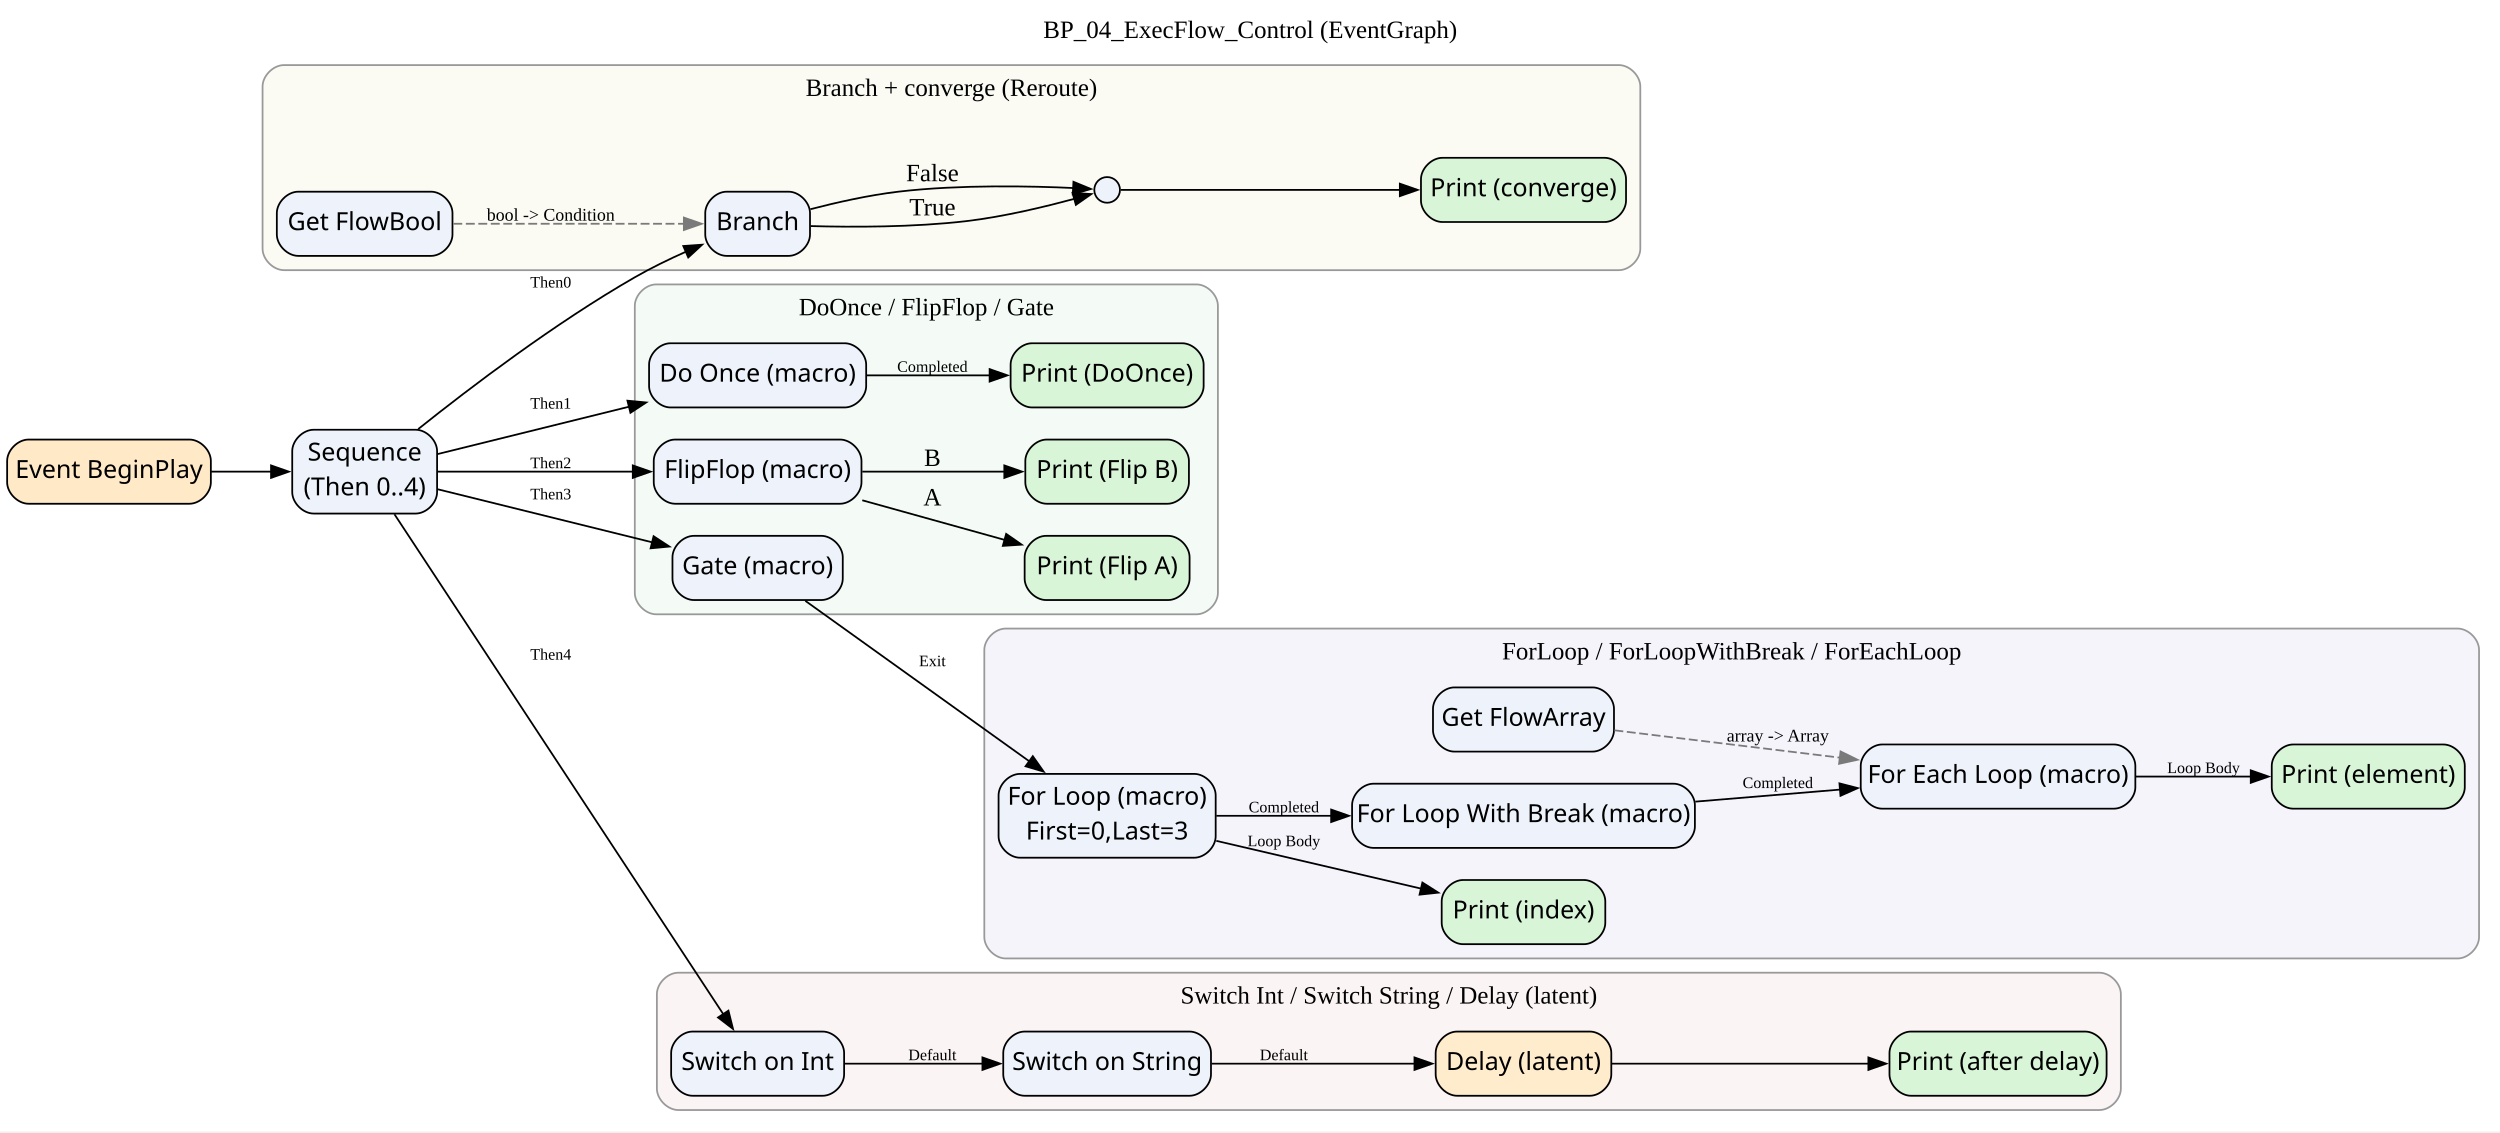
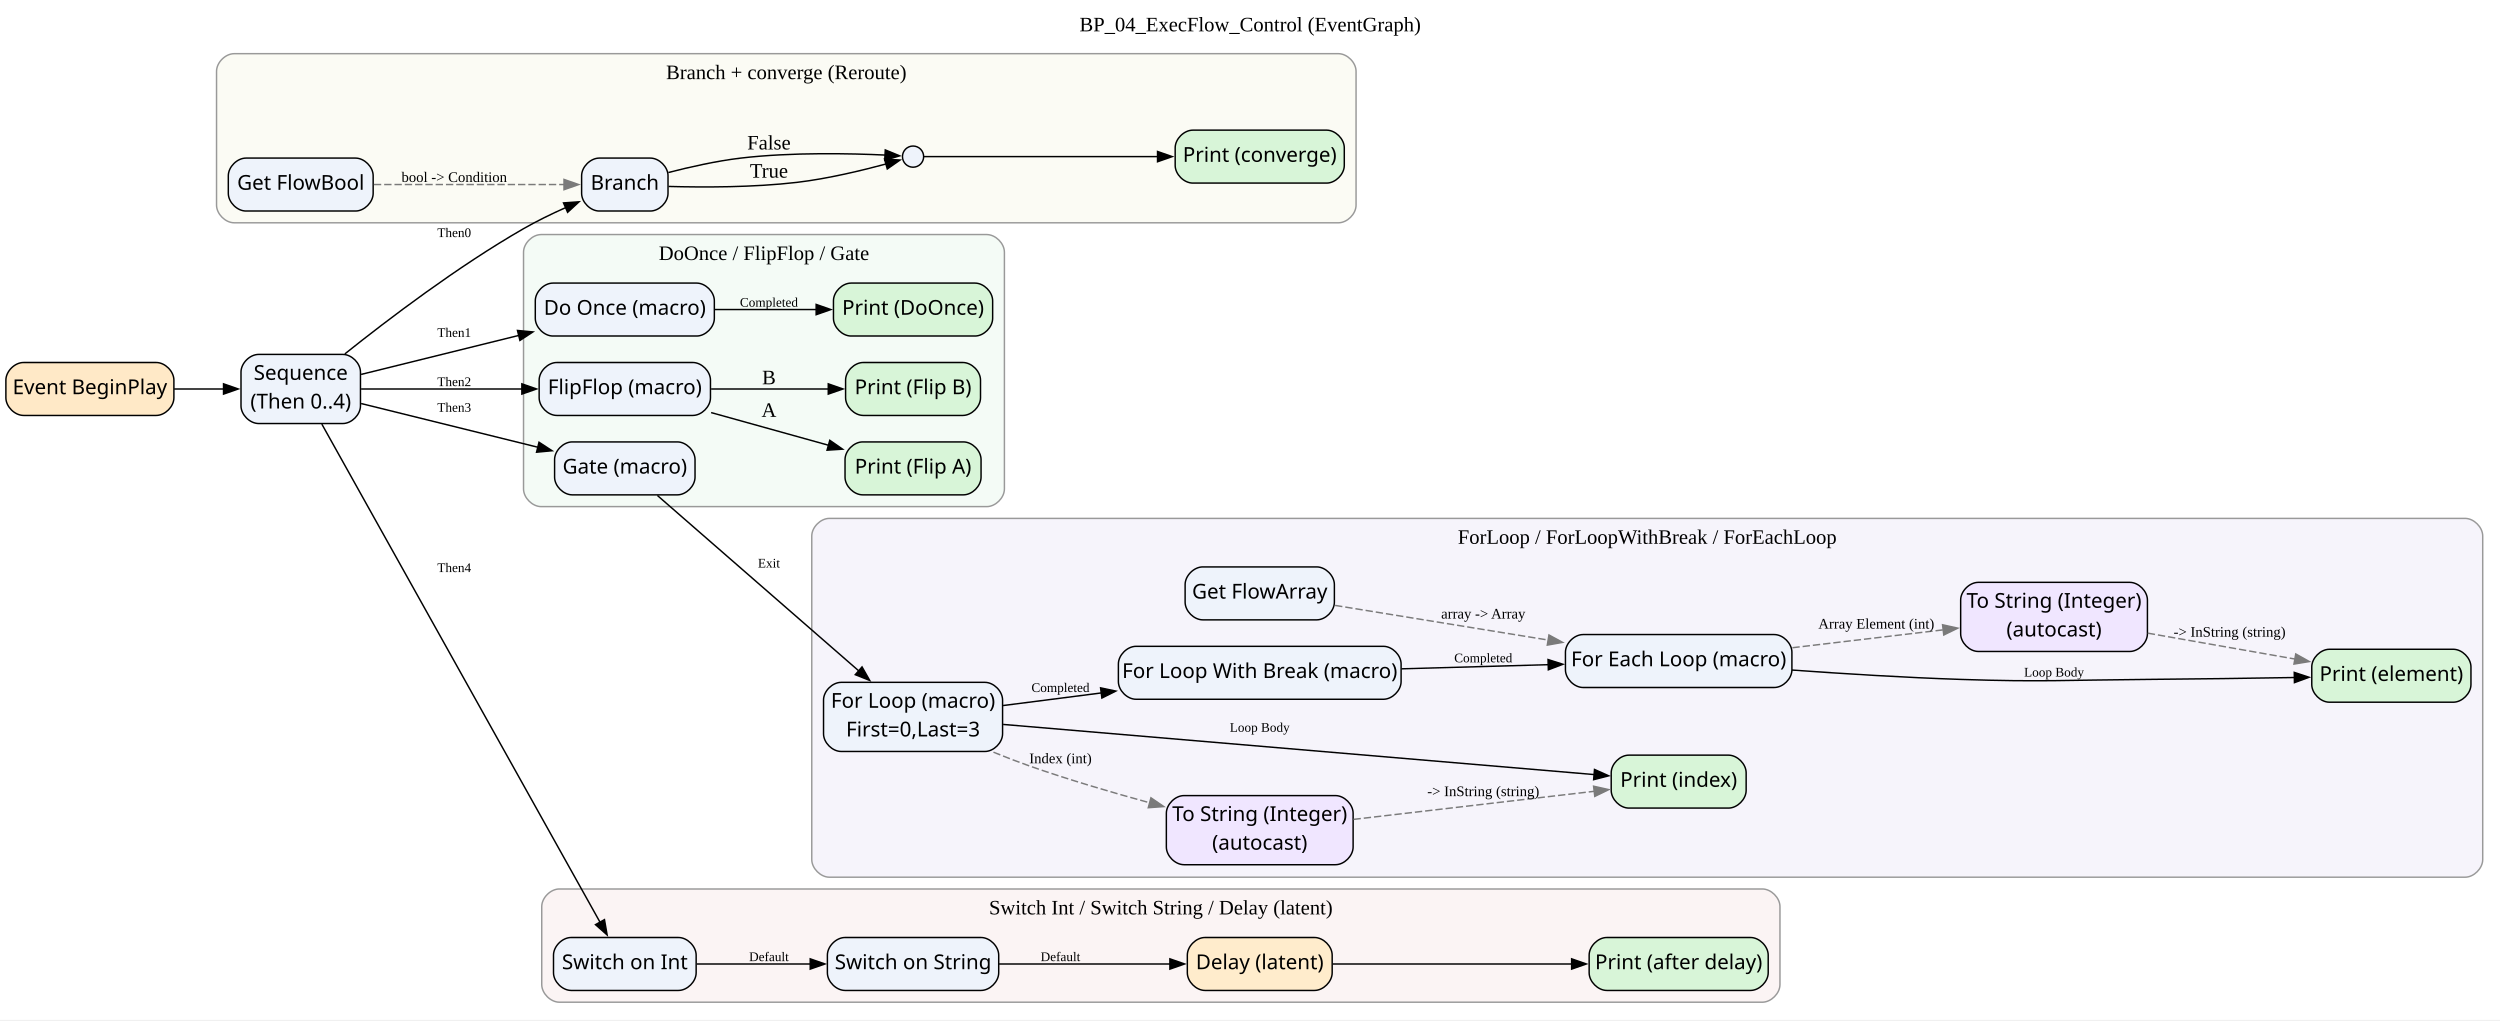
- <svg xmlns="http://www.w3.org/2000/svg" width="1402pt" height="635pt" viewBox="0.00 0.00 1402.00 635.00">
-   <g id="graph0" class="graph" transform="scale(1 1) rotate(0) translate(4 630.5)">
-     <polygon fill="white" stroke="none" points="-4,4 -4,-630.5 1398.25,-630.5 1398.25,4 -4,4" />
-     <text xml:space="preserve" text-anchor="middle" x="697.12" y="-609.2" font-family="Times New Roman,serif" font-size="14.00">BP_04_ExecFlow_Control (EventGraph)</text>
+ <svg xmlns="http://www.w3.org/2000/svg" width="1700pt" height="694pt" viewBox="0.00 0.00 1700.00 694.00">
+   <g id="graph0" class="graph" transform="scale(1 1) rotate(0) translate(4 689.5)">
+     <polygon fill="white" stroke="none" points="-4,4 -4,-689.5 1696.25,-689.5 1696.25,4 -4,4" />
+     <text xml:space="preserve" text-anchor="middle" x="846.12" y="-668.2" font-family="Times New Roman,serif" font-size="14.00">BP_04_ExecFlow_Control (EventGraph)</text>
    <g id="clust1" class="cluster">
-       <path fill="#fbfbf4" stroke="#999999" d="M155.25,-479C155.25,-479 903.88,-479 903.88,-479 909.88,-479 915.88,-485 915.88,-491 915.88,-491 915.88,-582 915.88,-582 915.88,-588 909.88,-594 903.88,-594 903.88,-594 155.25,-594 155.25,-594 149.25,-594 143.25,-588 143.25,-582 143.25,-582 143.25,-491 143.25,-491 143.25,-485 149.25,-479 155.25,-479" />
-       <text xml:space="preserve" text-anchor="middle" x="529.56" y="-576.7" font-family="Times New Roman,serif" font-size="14.00">Branch + converge (Reroute)</text>
+       <path fill="#fbfbf4" stroke="#999999" d="M155.25,-538C155.25,-538 906.12,-538 906.12,-538 912.12,-538 918.12,-544 918.12,-550 918.12,-550 918.12,-641 918.12,-641 918.12,-647 912.12,-653 906.12,-653 906.12,-653 155.25,-653 155.25,-653 149.25,-653 143.25,-647 143.25,-641 143.25,-641 143.25,-550 143.25,-550 143.25,-544 149.25,-538 155.25,-538" />
+       <text xml:space="preserve" text-anchor="middle" x="530.69" y="-635.7" font-family="Times New Roman,serif" font-size="14.00">Branch + converge (Reroute)</text>
    </g>
    <g id="clust2" class="cluster">
-       <path fill="#f4fbf6" stroke="#999999" d="M364,-286C364,-286 667,-286 667,-286 673,-286 679,-292 679,-298 679,-298 679,-459 679,-459 679,-465 673,-471 667,-471 667,-471 364,-471 364,-471 358,-471 352,-465 352,-459 352,-459 352,-298 352,-298 352,-292 358,-286 364,-286" />
-       <text xml:space="preserve" text-anchor="middle" x="515.5" y="-453.7" font-family="Times New Roman,serif" font-size="14.00">DoOnce / FlipFlop / Gate</text>
+       <path fill="#f4fbf6" stroke="#999999" d="M364,-345C364,-345 667,-345 667,-345 673,-345 679,-351 679,-357 679,-357 679,-518 679,-518 679,-524 673,-530 667,-530 667,-530 364,-530 364,-530 358,-530 352,-524 352,-518 352,-518 352,-357 352,-357 352,-351 358,-345 364,-345" />
+       <text xml:space="preserve" text-anchor="middle" x="515.5" y="-512.7" font-family="Times New Roman,serif" font-size="14.00">DoOnce / FlipFlop / Gate</text>
    </g>
    <g id="clust3" class="cluster">
-       <path fill="#f6f4fb" stroke="#999999" d="M560,-93C560,-93 1374.25,-93 1374.25,-93 1380.25,-93 1386.25,-99 1386.25,-105 1386.25,-105 1386.25,-266 1386.25,-266 1386.25,-272 1380.25,-278 1374.25,-278 1374.25,-278 560,-278 560,-278 554,-278 548,-272 548,-266 548,-266 548,-105 548,-105 548,-99 554,-93 560,-93" />
-       <text xml:space="preserve" text-anchor="middle" x="967.12" y="-260.7" font-family="Times New Roman,serif" font-size="14.00">ForLoop / ForLoopWithBreak / ForEachLoop</text>
+       <path fill="#f6f4fb" stroke="#999999" d="M560,-93C560,-93 1672.25,-93 1672.25,-93 1678.25,-93 1684.25,-99 1684.25,-105 1684.25,-105 1684.25,-325 1684.25,-325 1684.25,-331 1678.25,-337 1672.25,-337 1672.25,-337 560,-337 560,-337 554,-337 548,-331 548,-325 548,-325 548,-105 548,-105 548,-99 554,-93 560,-93" />
+       <text xml:space="preserve" text-anchor="middle" x="1116.12" y="-319.7" font-family="Times New Roman,serif" font-size="14.00">ForLoop / ForLoopWithBreak / ForEachLoop</text>
    </g>
    <g id="clust4" class="cluster">
-       <path fill="#fbf4f4" stroke="#999999" d="M376.38,-8C376.38,-8 1173.38,-8 1173.38,-8 1179.38,-8 1185.38,-14 1185.38,-20 1185.38,-20 1185.38,-73 1185.38,-73 1185.38,-79 1179.38,-85 1173.38,-85 1173.38,-85 376.38,-85 376.38,-85 370.38,-85 364.38,-79 364.38,-73 364.38,-73 364.38,-20 364.38,-20 364.38,-14 370.38,-8 376.38,-8" />
-       <text xml:space="preserve" text-anchor="middle" x="774.88" y="-67.7" font-family="Times New Roman,serif" font-size="14.00">Switch Int / Switch String / Delay (latent)</text>
+       <path fill="#fbf4f4" stroke="#999999" d="M376.38,-8C376.38,-8 1194.38,-8 1194.38,-8 1200.38,-8 1206.38,-14 1206.38,-20 1206.38,-20 1206.38,-73 1206.38,-73 1206.38,-79 1200.38,-85 1194.38,-85 1194.38,-85 376.38,-85 376.38,-85 370.38,-85 364.38,-79 364.38,-73 364.38,-73 364.38,-20 364.38,-20 364.38,-14 370.38,-8 376.38,-8" />
+       <text xml:space="preserve" text-anchor="middle" x="785.38" y="-67.7" font-family="Times New Roman,serif" font-size="14.00">Switch Int / Switch String / Delay (latent)</text>
    </g>
    <g id="node1" class="node">
-       <path fill="#ffe9c7" stroke="black" d="M102.25,-384C102.25,-384 12,-384 12,-384 6,-384 0,-378 0,-372 0,-372 0,-360 0,-360 0,-354 6,-348 12,-348 12,-348 102.25,-348 102.25,-348 108.25,-348 114.25,-354 114.25,-360 114.25,-360 114.25,-372 114.25,-372 114.25,-378 108.25,-384 102.25,-384" />
-       <text xml:space="preserve" text-anchor="middle" x="57.12" y="-362.45" font-family="Segoe UI" font-size="14.00">Event BeginPlay</text>
+       <path fill="#ffe9c7" stroke="black" d="M102.25,-443C102.25,-443 12,-443 12,-443 6,-443 0,-437 0,-431 0,-431 0,-419 0,-419 0,-413 6,-407 12,-407 12,-407 102.25,-407 102.25,-407 108.25,-407 114.25,-413 114.25,-419 114.25,-419 114.25,-431 114.25,-431 114.25,-437 108.25,-443 102.25,-443" />
+       <text xml:space="preserve" text-anchor="middle" x="57.12" y="-421.45" font-family="Segoe UI" font-size="14.00">Event BeginPlay</text>
    </g>
    <g id="node2" class="node">
-       <path fill="#eef3fb" stroke="black" d="M229.12,-389.5C229.12,-389.5 171.88,-389.5 171.88,-389.5 165.88,-389.5 159.88,-383.5 159.88,-377.5 159.88,-377.5 159.88,-354.5 159.88,-354.5 159.88,-348.5 165.88,-342.5 171.88,-342.5 171.88,-342.5 229.12,-342.5 229.12,-342.5 235.12,-342.5 241.12,-348.5 241.12,-354.5 241.12,-354.5 241.12,-377.5 241.12,-377.5 241.12,-383.5 235.12,-389.5 229.12,-389.5" />
-       <text xml:space="preserve" text-anchor="middle" x="200.5" y="-372.2" font-family="Segoe UI" font-size="14.00">Sequence</text>
-       <text xml:space="preserve" text-anchor="middle" x="200.5" y="-352.7" font-family="Segoe UI" font-size="14.00">(Then 0..4)</text>
+       <path fill="#eef3fb" stroke="black" d="M229.12,-448.5C229.12,-448.5 171.88,-448.5 171.88,-448.5 165.88,-448.5 159.88,-442.5 159.88,-436.5 159.88,-436.5 159.88,-413.5 159.88,-413.5 159.88,-407.5 165.88,-401.5 171.88,-401.5 171.88,-401.5 229.12,-401.5 229.12,-401.5 235.12,-401.5 241.12,-407.5 241.12,-413.5 241.12,-413.5 241.12,-436.5 241.12,-436.5 241.12,-442.5 235.12,-448.5 229.12,-448.5" />
+       <text xml:space="preserve" text-anchor="middle" x="200.5" y="-431.2" font-family="Segoe UI" font-size="14.00">Sequence</text>
+       <text xml:space="preserve" text-anchor="middle" x="200.5" y="-411.7" font-family="Segoe UI" font-size="14.00">(Then 0..4)</text>
    </g>
    <g id="edge1" class="edge">
-       <path fill="none" stroke="black" d="M114.41,-366C125.61,-366 137.31,-366 148.33,-366" />
-       <polygon fill="black" stroke="black" points="148,-369.5 158,-366 148,-362.5 148,-369.5" />
+       <path fill="none" stroke="black" d="M114.41,-425C125.61,-425 137.31,-425 148.33,-425" />
+       <polygon fill="black" stroke="black" points="148,-428.5 158,-425 148,-421.5 148,-428.5" />
    </g>
    <g id="node3" class="node">
-       <path fill="#eef3fb" stroke="black" d="M438.25,-523C438.25,-523 403.5,-523 403.5,-523 397.5,-523 391.5,-517 391.5,-511 391.5,-511 391.5,-499 391.5,-499 391.5,-493 397.5,-487 403.5,-487 403.5,-487 438.25,-487 438.25,-487 444.25,-487 450.25,-493 450.25,-499 450.25,-499 450.25,-511 450.25,-511 450.25,-517 444.25,-523 438.25,-523" />
-       <text xml:space="preserve" text-anchor="middle" x="420.88" y="-501.45" font-family="Segoe UI" font-size="14.00">Branch</text>
+       <path fill="#eef3fb" stroke="black" d="M438.25,-582C438.25,-582 403.5,-582 403.5,-582 397.5,-582 391.5,-576 391.5,-570 391.5,-570 391.5,-558 391.5,-558 391.5,-552 397.5,-546 403.5,-546 403.5,-546 438.25,-546 438.25,-546 444.25,-546 450.25,-552 450.25,-558 450.25,-558 450.25,-570 450.25,-570 450.25,-576 444.25,-582 438.25,-582" />
+       <text xml:space="preserve" text-anchor="middle" x="420.88" y="-560.45" font-family="Segoe UI" font-size="14.00">Branch</text>
    </g>
    <g id="edge2" class="edge">
-       <path fill="none" stroke="black" d="M230.51,-389.86C259.94,-413.36 307.38,-449.37 352,-475 361.01,-480.18 371.08,-485.07 380.65,-489.34" />
-       <polygon fill="black" stroke="black" points="379.19,-492.53 389.76,-493.28 381.97,-486.1 379.19,-492.53" />
-       <text xml:space="preserve" text-anchor="middle" x="304.88" y="-469.28" font-family="Times New Roman,serif" font-size="9.00">Then0</text>
+       <path fill="none" stroke="black" d="M230.51,-448.86C259.94,-472.36 307.38,-508.37 352,-534 361.01,-539.18 371.08,-544.07 380.65,-548.34" />
+       <polygon fill="black" stroke="black" points="379.19,-551.53 389.76,-552.28 381.97,-545.1 379.19,-551.53" />
+       <text xml:space="preserve" text-anchor="middle" x="304.88" y="-528.28" font-family="Times New Roman,serif" font-size="9.00">Then0</text>
    </g>
    <g id="node7" class="node">
-       <path fill="#eef3fb" stroke="black" d="M469.75,-438C469.75,-438 372,-438 372,-438 366,-438 360,-432 360,-426 360,-426 360,-414 360,-414 360,-408 366,-402 372,-402 372,-402 469.75,-402 469.75,-402 475.75,-402 481.75,-408 481.75,-414 481.75,-414 481.75,-426 481.75,-426 481.75,-432 475.75,-438 469.75,-438" />
-       <text xml:space="preserve" text-anchor="middle" x="420.88" y="-416.45" font-family="Segoe UI" font-size="14.00">Do Once (macro)</text>
+       <path fill="#eef3fb" stroke="black" d="M469.75,-497C469.75,-497 372,-497 372,-497 366,-497 360,-491 360,-485 360,-485 360,-473 360,-473 360,-467 366,-461 372,-461 372,-461 469.75,-461 469.75,-461 475.75,-461 481.75,-467 481.75,-473 481.75,-473 481.75,-485 481.75,-485 481.75,-491 475.75,-497 469.75,-497" />
+       <text xml:space="preserve" text-anchor="middle" x="420.88" y="-475.45" font-family="Segoe UI" font-size="14.00">Do Once (macro)</text>
    </g>
    <g id="edge6" class="edge">
-       <path fill="none" stroke="black" d="M241.55,-375.9C271.57,-383.33 313.43,-393.68 349.05,-402.49" />
-       <polygon fill="black" stroke="black" points="347.87,-405.8 358.41,-404.8 349.55,-399 347.87,-405.8" />
-       <text xml:space="preserve" text-anchor="middle" x="304.88" y="-401.37" font-family="Times New Roman,serif" font-size="9.00">Then1</text>
+       <path fill="none" stroke="black" d="M241.55,-434.9C271.57,-442.33 313.43,-452.68 349.05,-461.49" />
+       <polygon fill="black" stroke="black" points="347.87,-464.8 358.41,-463.8 349.55,-458 347.87,-464.8" />
+       <text xml:space="preserve" text-anchor="middle" x="304.88" y="-460.37" font-family="Times New Roman,serif" font-size="9.00">Then1</text>
    </g>
    <g id="node9" class="node">
-       <path fill="#eef3fb" stroke="black" d="M467.12,-384C467.12,-384 374.62,-384 374.62,-384 368.62,-384 362.62,-378 362.62,-372 362.62,-372 362.62,-360 362.62,-360 362.62,-354 368.62,-348 374.62,-348 374.62,-348 467.12,-348 467.12,-348 473.12,-348 479.12,-354 479.12,-360 479.12,-360 479.12,-372 479.12,-372 479.12,-378 473.12,-384 467.12,-384" />
-       <text xml:space="preserve" text-anchor="middle" x="420.88" y="-362.45" font-family="Segoe UI" font-size="14.00">FlipFlop (macro)</text>
+       <path fill="#eef3fb" stroke="black" d="M467.12,-443C467.12,-443 374.62,-443 374.62,-443 368.62,-443 362.62,-437 362.62,-431 362.62,-431 362.62,-419 362.62,-419 362.62,-413 368.62,-407 374.62,-407 374.62,-407 467.12,-407 467.12,-407 473.12,-407 479.12,-413 479.12,-419 479.12,-419 479.12,-431 479.12,-431 479.12,-437 473.12,-443 467.12,-443" />
+       <text xml:space="preserve" text-anchor="middle" x="420.88" y="-421.45" font-family="Segoe UI" font-size="14.00">FlipFlop (macro)</text>
    </g>
    <g id="edge8" class="edge">
-       <path fill="none" stroke="black" d="M241.55,-366C272.11,-366 314.93,-366 350.96,-366" />
-       <polygon fill="black" stroke="black" points="350.87,-369.5 360.87,-366 350.87,-362.5 350.87,-369.5" />
-       <text xml:space="preserve" text-anchor="middle" x="304.88" y="-367.95" font-family="Times New Roman,serif" font-size="9.00">Then2</text>
+       <path fill="none" stroke="black" d="M241.55,-425C272.11,-425 314.93,-425 350.96,-425" />
+       <polygon fill="black" stroke="black" points="350.87,-428.5 360.87,-425 350.87,-421.5 350.87,-428.5" />
+       <text xml:space="preserve" text-anchor="middle" x="304.88" y="-426.95" font-family="Times New Roman,serif" font-size="9.00">Then2</text>
    </g>
    <g id="node12" class="node">
-       <path fill="#eef3fb" stroke="black" d="M456.62,-330C456.62,-330 385.12,-330 385.12,-330 379.12,-330 373.12,-324 373.12,-318 373.12,-318 373.12,-306 373.12,-306 373.12,-300 379.12,-294 385.12,-294 385.12,-294 456.62,-294 456.62,-294 462.62,-294 468.62,-300 468.62,-306 468.62,-306 468.62,-318 468.62,-318 468.62,-324 462.62,-330 456.62,-330" />
-       <text xml:space="preserve" text-anchor="middle" x="420.88" y="-308.45" font-family="Segoe UI" font-size="14.00">Gate (macro)</text>
+       <path fill="#eef3fb" stroke="black" d="M456.62,-389C456.62,-389 385.12,-389 385.12,-389 379.12,-389 373.12,-383 373.12,-377 373.12,-377 373.12,-365 373.12,-365 373.12,-359 379.12,-353 385.12,-353 385.12,-353 456.62,-353 456.62,-353 462.62,-353 468.62,-359 468.62,-365 468.62,-365 468.62,-377 468.62,-377 468.62,-383 462.62,-389 456.62,-389" />
+       <text xml:space="preserve" text-anchor="middle" x="420.88" y="-367.45" font-family="Segoe UI" font-size="14.00">Gate (macro)</text>
    </g>
    <g id="edge11" class="edge">
-       <path fill="none" stroke="black" d="M241.55,-356.1C275.29,-347.75 323.97,-335.71 361.95,-326.32" />
-       <polygon fill="black" stroke="black" points="362.53,-329.79 371.4,-323.99 360.85,-322.99 362.53,-329.79" />
-       <text xml:space="preserve" text-anchor="middle" x="304.88" y="-350.48" font-family="Times New Roman,serif" font-size="9.00">Then3</text>
-     </g>
-     <g id="node19" class="node">
+       <path fill="none" stroke="black" d="M241.55,-415.1C275.29,-406.75 323.97,-394.71 361.95,-385.32" />
+       <polygon fill="black" stroke="black" points="362.53,-388.79 371.4,-382.99 360.85,-381.99 362.53,-388.79" />
+       <text xml:space="preserve" text-anchor="middle" x="304.88" y="-409.48" font-family="Times New Roman,serif" font-size="9.00">Then3</text>
+     </g>
+     <g id="node21" class="node">
      <path fill="#eef3fb" stroke="black" d="M457.38,-52C457.38,-52 384.38,-52 384.38,-52 378.38,-52 372.38,-46 372.38,-40 372.38,-40 372.38,-28 372.38,-28 372.38,-22 378.38,-16 384.38,-16 384.38,-16 457.38,-16 457.38,-16 463.38,-16 469.38,-22 469.38,-28 469.38,-28 469.38,-40 469.38,-40 469.38,-46 463.38,-52 457.38,-52" />
      <text xml:space="preserve" text-anchor="middle" x="420.88" y="-30.45" font-family="Segoe UI" font-size="14.00">Switch on Int</text>
    </g>
    <g id="edge17" class="edge">
-       <path fill="none" stroke="black" d="M217.2,-342.12C256.66,-282.14 359.76,-125.39 401.72,-61.6" />
-       <polygon fill="black" stroke="black" points="404.51,-63.74 407.08,-53.46 398.66,-59.89 404.51,-63.74" />
-       <text xml:space="preserve" text-anchor="middle" x="304.88" y="-260.56" font-family="Times New Roman,serif" font-size="9.00">Then4</text>
+       <path fill="none" stroke="black" d="M214.83,-401.13C253.05,-332.7 362.88,-136.05 404.04,-62.35" />
+       <polygon fill="black" stroke="black" points="407.04,-64.16 408.86,-53.72 400.93,-60.74 407.04,-64.16" />
+       <text xml:space="preserve" text-anchor="middle" x="304.88" y="-300.48" font-family="Times New Roman,serif" font-size="9.00">Then4</text>
    </g>
    <g id="node5" class="node">
-       <ellipse fill="#eef3fb" stroke="black" cx="616.88" cy="-524" rx="7.2" ry="7.2" />
+       <ellipse fill="#eef3fb" stroke="black" cx="616.88" cy="-583" rx="7.2" ry="7.2" />
    </g>
    <g id="edge3" class="edge">
-       <path fill="none" stroke="black" d="M450.62,-503.72C474.18,-503.06 508.36,-503.02 538,-506.5 559.07,-508.98 582.8,-514.75 598.46,-518.99" />
-       <polygon fill="black" stroke="black" points="597.46,-522.35 608.03,-521.68 599.35,-515.61 597.46,-522.35" />
-       <text xml:space="preserve" text-anchor="middle" x="518.88" y="-509.7" font-family="Times New Roman,serif" font-size="14.00">True</text>
+       <path fill="none" stroke="black" d="M450.62,-562.72C474.18,-562.06 508.36,-562.02 538,-565.5 559.07,-567.98 582.8,-573.75 598.46,-577.99" />
+       <polygon fill="black" stroke="black" points="597.46,-581.35 608.03,-580.68 599.35,-574.61 597.46,-581.35" />
+       <text xml:space="preserve" text-anchor="middle" x="518.88" y="-568.7" font-family="Times New Roman,serif" font-size="14.00">True</text>
    </g>
    <g id="edge4" class="edge">
-       <path fill="none" stroke="black" d="M450.46,-513.18C465.07,-516.96 483.21,-521.04 499.75,-523 534.39,-527.1 575.26,-526.12 598.11,-525.05" />
-       <polygon fill="black" stroke="black" points="597.99,-528.56 607.78,-524.52 597.61,-521.57 597.99,-528.56" />
-       <text xml:space="preserve" text-anchor="middle" x="518.88" y="-528.87" font-family="Times New Roman,serif" font-size="14.00">False</text>
+       <path fill="none" stroke="black" d="M450.46,-572.18C465.07,-575.96 483.21,-580.04 499.75,-582 534.39,-586.1 575.26,-585.12 598.11,-584.05" />
+       <polygon fill="black" stroke="black" points="597.99,-587.56 607.78,-583.52 597.61,-580.57 597.99,-587.56" />
+       <text xml:space="preserve" text-anchor="middle" x="518.88" y="-587.87" font-family="Times New Roman,serif" font-size="14.00">False</text>
    </g>
    <g id="node4" class="node">
-       <path fill="#eef3fb" stroke="black" d="M237.75,-523C237.75,-523 163.25,-523 163.25,-523 157.25,-523 151.25,-517 151.25,-511 151.25,-511 151.25,-499 151.25,-499 151.25,-493 157.25,-487 163.25,-487 163.25,-487 237.75,-487 237.75,-487 243.75,-487 249.75,-493 249.75,-499 249.75,-499 249.75,-511 249.75,-511 249.75,-517 243.75,-523 237.75,-523" />
-       <text xml:space="preserve" text-anchor="middle" x="200.5" y="-501.45" font-family="Segoe UI" font-size="14.00">Get FlowBool</text>
+       <path fill="#eef3fb" stroke="black" d="M237.75,-582C237.75,-582 163.25,-582 163.25,-582 157.25,-582 151.25,-576 151.25,-570 151.25,-570 151.25,-558 151.25,-558 151.25,-552 157.25,-546 163.25,-546 163.25,-546 237.75,-546 237.75,-546 243.75,-546 249.75,-552 249.75,-558 249.75,-558 249.75,-570 249.75,-570 249.75,-576 243.75,-582 237.75,-582" />
+       <text xml:space="preserve" text-anchor="middle" x="200.5" y="-560.45" font-family="Segoe UI" font-size="14.00">Get FlowBool</text>
    </g>
    <g id="edge21" class="edge">
-       <path fill="none" stroke="#7a7a7a" stroke-dasharray="5,2" d="M250.24,-505C289.25,-505 343.31,-505 379.83,-505" />
-       <polygon fill="#7a7a7a" stroke="#7a7a7a" points="379.52,-508.5 389.52,-505 379.52,-501.5 379.52,-508.5" />
-       <text xml:space="preserve" text-anchor="middle" x="304.88" y="-506.75" font-family="Times New Roman,serif" font-size="10.00">bool -&gt; Condition</text>
+       <path fill="none" stroke="#7a7a7a" stroke-dasharray="5,2" d="M250.24,-564C289.25,-564 343.31,-564 379.83,-564" />
+       <polygon fill="#7a7a7a" stroke="#7a7a7a" points="379.52,-567.5 389.52,-564 379.52,-560.5 379.52,-567.5" />
+       <text xml:space="preserve" text-anchor="middle" x="304.88" y="-565.75" font-family="Times New Roman,serif" font-size="10.00">bool -&gt; Condition</text>
    </g>
    <g id="node6" class="node">
-       <path fill="#d8f5d8" stroke="black" d="M895.88,-542C895.88,-542 804.88,-542 804.88,-542 798.88,-542 792.88,-536 792.88,-530 792.88,-530 792.88,-518 792.88,-518 792.88,-512 798.88,-506 804.88,-506 804.88,-506 895.88,-506 895.88,-506 901.88,-506 907.88,-512 907.88,-518 907.88,-518 907.88,-530 907.88,-530 907.88,-536 901.88,-542 895.88,-542" />
-       <text xml:space="preserve" text-anchor="middle" x="850.38" y="-520.45" font-family="Segoe UI" font-size="14.00">Print (converge)</text>
+       <path fill="#d8f5d8" stroke="black" d="M898.12,-601C898.12,-601 807.12,-601 807.12,-601 801.12,-601 795.12,-595 795.12,-589 795.12,-589 795.12,-577 795.12,-577 795.12,-571 801.12,-565 807.12,-565 807.12,-565 898.12,-565 898.12,-565 904.12,-565 910.12,-571 910.12,-577 910.12,-577 910.12,-589 910.12,-589 910.12,-595 904.12,-601 898.12,-601" />
+       <text xml:space="preserve" text-anchor="middle" x="852.62" y="-579.45" font-family="Segoe UI" font-size="14.00">Print (converge)</text>
    </g>
    <g id="edge5" class="edge">
-       <path fill="none" stroke="black" d="M624.55,-524C647.35,-524 723.86,-524 781.34,-524" />
-       <polygon fill="black" stroke="black" points="781.04,-527.5 791.04,-524 781.04,-520.5 781.04,-527.5" />
+       <path fill="none" stroke="black" d="M624.13,-583C646.55,-583 724.73,-583 783.22,-583" />
+       <polygon fill="black" stroke="black" points="783.12,-586.5 793.12,-583 783.12,-579.5 783.12,-586.5" />
    </g>
    <g id="node8" class="node">
-       <path fill="#d8f5d8" stroke="black" d="M659,-438C659,-438 574.75,-438 574.75,-438 568.75,-438 562.75,-432 562.75,-426 562.75,-426 562.75,-414 562.75,-414 562.75,-408 568.75,-402 574.75,-402 574.75,-402 659,-402 659,-402 665,-402 671,-408 671,-414 671,-414 671,-426 671,-426 671,-432 665,-438 659,-438" />
-       <text xml:space="preserve" text-anchor="middle" x="616.88" y="-416.45" font-family="Segoe UI" font-size="14.00">Print (DoOnce)</text>
+       <path fill="#d8f5d8" stroke="black" d="M659,-497C659,-497 574.75,-497 574.75,-497 568.75,-497 562.75,-491 562.75,-485 562.75,-485 562.75,-473 562.75,-473 562.75,-467 568.75,-461 574.75,-461 574.75,-461 659,-461 659,-461 665,-461 671,-467 671,-473 671,-473 671,-485 671,-485 671,-491 665,-497 659,-497" />
+       <text xml:space="preserve" text-anchor="middle" x="616.88" y="-475.45" font-family="Segoe UI" font-size="14.00">Print (DoOnce)</text>
    </g>
    <g id="edge7" class="edge">
-       <path fill="none" stroke="black" d="M482.19,-420C504.07,-420 528.87,-420 551.12,-420" />
-       <polygon fill="black" stroke="black" points="550.98,-423.5 560.98,-420 550.98,-416.5 550.98,-423.5" />
-       <text xml:space="preserve" text-anchor="middle" x="518.88" y="-421.95" font-family="Times New Roman,serif" font-size="9.00">Completed</text>
+       <path fill="none" stroke="black" d="M482.19,-479C504.07,-479 528.87,-479 551.12,-479" />
+       <polygon fill="black" stroke="black" points="550.98,-482.5 560.98,-479 550.98,-475.5 550.98,-482.5" />
+       <text xml:space="preserve" text-anchor="middle" x="518.88" y="-480.95" font-family="Times New Roman,serif" font-size="9.00">Completed</text>
    </g>
    <g id="node10" class="node">
-       <path fill="#d8f5d8" stroke="black" d="M651.12,-330C651.12,-330 582.62,-330 582.62,-330 576.62,-330 570.62,-324 570.62,-318 570.62,-318 570.62,-306 570.62,-306 570.62,-300 576.62,-294 582.62,-294 582.62,-294 651.12,-294 651.12,-294 657.12,-294 663.12,-300 663.12,-306 663.12,-306 663.12,-318 663.12,-318 663.12,-324 657.12,-330 651.12,-330" />
-       <text xml:space="preserve" text-anchor="middle" x="616.88" y="-308.45" font-family="Segoe UI" font-size="14.00">Print (Flip A)</text>
+       <path fill="#d8f5d8" stroke="black" d="M651.12,-389C651.12,-389 582.62,-389 582.62,-389 576.62,-389 570.62,-383 570.62,-377 570.62,-377 570.62,-365 570.62,-365 570.62,-359 576.62,-353 582.62,-353 582.62,-353 651.12,-353 651.12,-353 657.12,-353 663.12,-359 663.12,-365 663.12,-365 663.12,-377 663.12,-377 663.12,-383 657.12,-389 651.12,-389" />
+       <text xml:space="preserve" text-anchor="middle" x="616.88" y="-367.45" font-family="Segoe UI" font-size="14.00">Print (Flip A)</text>
    </g>
    <g id="edge9" class="edge">
-       <path fill="none" stroke="black" d="M479.56,-349.94C504.85,-342.9 534.44,-334.67 559.58,-327.67" />
-       <polygon fill="black" stroke="black" points="560.26,-331.11 568.96,-325.06 558.39,-324.37 560.26,-331.11" />
-       <text xml:space="preserve" text-anchor="middle" x="518.88" y="-347.04" font-family="Times New Roman,serif" font-size="14.00">A</text>
+       <path fill="none" stroke="black" d="M479.56,-408.94C504.85,-401.9 534.44,-393.67 559.58,-386.67" />
+       <polygon fill="black" stroke="black" points="560.26,-390.11 568.96,-384.06 558.39,-383.37 560.26,-390.11" />
+       <text xml:space="preserve" text-anchor="middle" x="518.88" y="-406.04" font-family="Times New Roman,serif" font-size="14.00">A</text>
    </g>
    <g id="node11" class="node">
-       <path fill="#d8f5d8" stroke="black" d="M650.75,-384C650.75,-384 583,-384 583,-384 577,-384 571,-378 571,-372 571,-372 571,-360 571,-360 571,-354 577,-348 583,-348 583,-348 650.75,-348 650.75,-348 656.75,-348 662.75,-354 662.75,-360 662.75,-360 662.75,-372 662.75,-372 662.75,-378 656.75,-384 650.75,-384" />
-       <text xml:space="preserve" text-anchor="middle" x="616.88" y="-362.45" font-family="Segoe UI" font-size="14.00">Print (Flip B)</text>
+       <path fill="#d8f5d8" stroke="black" d="M650.75,-443C650.75,-443 583,-443 583,-443 577,-443 571,-437 571,-431 571,-431 571,-419 571,-419 571,-413 577,-407 583,-407 583,-407 650.75,-407 650.75,-407 656.75,-407 662.75,-413 662.75,-419 662.75,-419 662.75,-431 662.75,-431 662.75,-437 656.75,-443 650.75,-443" />
+       <text xml:space="preserve" text-anchor="middle" x="616.88" y="-421.45" font-family="Segoe UI" font-size="14.00">Print (Flip B)</text>
    </g>
    <g id="edge10" class="edge">
-       <path fill="none" stroke="black" d="M479.56,-366C504.84,-366 534.4,-366 559.53,-366" />
-       <polygon fill="black" stroke="black" points="559.22,-369.5 569.22,-366 559.22,-362.5 559.22,-369.5" />
-       <text xml:space="preserve" text-anchor="middle" x="518.88" y="-369.2" font-family="Times New Roman,serif" font-size="14.00">B</text>
+       <path fill="none" stroke="black" d="M479.56,-425C504.84,-425 534.4,-425 559.53,-425" />
+       <polygon fill="black" stroke="black" points="559.22,-428.5 569.22,-425 559.22,-421.5 559.22,-428.5" />
+       <text xml:space="preserve" text-anchor="middle" x="518.88" y="-428.2" font-family="Times New Roman,serif" font-size="14.00">B</text>
    </g>
    <g id="node13" class="node">
-       <path fill="#eef3fb" stroke="black" d="M665.75,-196.5C665.75,-196.5 568,-196.5 568,-196.5 562,-196.5 556,-190.5 556,-184.5 556,-184.5 556,-161.5 556,-161.5 556,-155.5 562,-149.5 568,-149.5 568,-149.5 665.75,-149.5 665.75,-149.5 671.75,-149.5 677.75,-155.5 677.75,-161.5 677.75,-161.5 677.75,-184.5 677.75,-184.5 677.75,-190.5 671.75,-196.5 665.75,-196.5" />
-       <text xml:space="preserve" text-anchor="middle" x="616.88" y="-179.2" font-family="Segoe UI" font-size="14.00">For Loop (macro)</text>
-       <text xml:space="preserve" text-anchor="middle" x="616.88" y="-159.7" font-family="Segoe UI" font-size="14.00">First=0,Last=3</text>
+       <path fill="#eef3fb" stroke="black" d="M665.75,-225.5C665.75,-225.5 568,-225.5 568,-225.5 562,-225.5 556,-219.5 556,-213.5 556,-213.5 556,-190.5 556,-190.5 556,-184.5 562,-178.5 568,-178.5 568,-178.5 665.75,-178.5 665.75,-178.5 671.75,-178.5 677.75,-184.5 677.75,-190.5 677.75,-190.5 677.75,-213.5 677.75,-213.5 677.75,-219.5 671.75,-225.5 665.75,-225.5" />
+       <text xml:space="preserve" text-anchor="middle" x="616.88" y="-208.2" font-family="Segoe UI" font-size="14.00">For Loop (macro)</text>
+       <text xml:space="preserve" text-anchor="middle" x="616.88" y="-188.7" font-family="Segoe UI" font-size="14.00">First=0,Last=3</text>
    </g>
    <g id="edge12" class="edge">
-       <path fill="none" stroke="black" d="M447.64,-293.54C479.79,-270.5 535.23,-230.78 573.63,-203.27" />
-       <polygon fill="black" stroke="black" points="575.2,-206.45 581.29,-197.78 571.12,-200.76 575.2,-206.45" />
-       <text xml:space="preserve" text-anchor="middle" x="518.88" y="-256.9" font-family="Times New Roman,serif" font-size="9.00">Exit</text>
+       <path fill="none" stroke="black" d="M443.01,-352.59C475.94,-323.9 539.91,-268.18 580.12,-233.15" />
+       <polygon fill="black" stroke="black" points="582.18,-236 587.42,-226.79 577.58,-230.72 582.18,-236" />
+       <text xml:space="preserve" text-anchor="middle" x="518.88" y="-303.59" font-family="Times New Roman,serif" font-size="9.00">Exit</text>
    </g>
    <g id="node14" class="node">
-       <path fill="#d8f5d8" stroke="black" d="M884.25,-137C884.25,-137 816.5,-137 816.5,-137 810.5,-137 804.5,-131 804.5,-125 804.5,-125 804.5,-113 804.5,-113 804.5,-107 810.5,-101 816.5,-101 816.5,-101 884.25,-101 884.25,-101 890.25,-101 896.25,-107 896.25,-113 896.25,-113 896.25,-125 896.25,-125 896.25,-131 890.25,-137 884.25,-137" />
-       <text xml:space="preserve" text-anchor="middle" x="850.38" y="-115.45" font-family="Segoe UI" font-size="14.00">Print (index)</text>
+       <path fill="#d8f5d8" stroke="black" d="M1171.38,-176C1171.38,-176 1103.62,-176 1103.62,-176 1097.62,-176 1091.62,-170 1091.62,-164 1091.62,-164 1091.62,-152 1091.62,-152 1091.62,-146 1097.62,-140 1103.62,-140 1103.62,-140 1171.38,-140 1171.38,-140 1177.38,-140 1183.38,-146 1183.38,-152 1183.38,-152 1183.38,-164 1183.38,-164 1183.38,-170 1177.38,-176 1171.38,-176" />
+       <text xml:space="preserve" text-anchor="middle" x="1137.5" y="-154.45" font-family="Segoe UI" font-size="14.00">Print (index)</text>
    </g>
    <g id="edge13" class="edge">
-       <path fill="none" stroke="black" d="M678.09,-158.95C713.64,-150.66 758.33,-140.24 793.15,-132.12" />
-       <polygon fill="black" stroke="black" points="793.67,-135.59 802.61,-129.91 792.08,-128.77 793.67,-135.59" />
-       <text xml:space="preserve" text-anchor="middle" x="716" y="-155.94" font-family="Times New Roman,serif" font-size="9.00">Loop Body</text>
+       <path fill="none" stroke="black" d="M678.13,-196.89C779.29,-188.31 981.84,-171.12 1080.25,-162.77" />
+       <polygon fill="black" stroke="black" points="1080.26,-166.28 1089.93,-161.95 1079.67,-159.31 1080.26,-166.28" />
+       <text xml:space="preserve" text-anchor="middle" x="852.62" y="-191.89" font-family="Times New Roman,serif" font-size="9.00">Loop Body</text>
    </g>
    <g id="node15" class="node">
-       <path fill="#eef3fb" stroke="black" d="M934.5,-191C934.5,-191 766.25,-191 766.25,-191 760.25,-191 754.25,-185 754.25,-179 754.25,-179 754.25,-167 754.25,-167 754.25,-161 760.25,-155 766.25,-155 766.25,-155 934.5,-155 934.5,-155 940.5,-155 946.5,-161 946.5,-167 946.5,-167 946.5,-179 946.5,-179 946.5,-185 940.5,-191 934.5,-191" />
-       <text xml:space="preserve" text-anchor="middle" x="850.38" y="-169.45" font-family="Segoe UI" font-size="14.00">For Loop With Break (macro)</text>
+       <path fill="#eef3fb" stroke="black" d="M936.75,-250C936.75,-250 768.5,-250 768.5,-250 762.5,-250 756.5,-244 756.5,-238 756.5,-238 756.5,-226 756.5,-226 756.5,-220 762.5,-214 768.5,-214 768.5,-214 936.75,-214 936.75,-214 942.75,-214 948.75,-220 948.75,-226 948.75,-226 948.75,-238 948.75,-238 948.75,-244 942.75,-250 936.75,-250" />
+       <text xml:space="preserve" text-anchor="middle" x="852.62" y="-228.45" font-family="Segoe UI" font-size="14.00">For Loop With Break (macro)</text>
    </g>
    <g id="edge14" class="edge">
-       <path fill="none" stroke="black" d="M678.09,-173C697.83,-173 720.39,-173 742.51,-173" />
-       <polygon fill="black" stroke="black" points="742.51,-176.5 752.51,-173 742.51,-169.5 742.51,-176.5" />
-       <text xml:space="preserve" text-anchor="middle" x="716" y="-174.95" font-family="Times New Roman,serif" font-size="9.00">Completed</text>
+       <path fill="none" stroke="black" d="M678.07,-209.73C698.53,-212.35 722.05,-215.37 745.03,-218.32" />
+       <polygon fill="black" stroke="black" points="744.39,-221.77 754.75,-219.57 745.28,-214.82 744.39,-221.77" />
+       <text xml:space="preserve" text-anchor="middle" x="717.12" y="-218.95" font-family="Times New Roman,serif" font-size="9.00">Completed</text>
+     </g>
+     <g id="node19" class="node">
+       <path fill="#f0e6ff" stroke="black" d="M904.12,-148.5C904.12,-148.5 801.12,-148.5 801.12,-148.5 795.12,-148.5 789.12,-142.5 789.12,-136.5 789.12,-136.5 789.12,-113.5 789.12,-113.5 789.12,-107.5 795.12,-101.5 801.12,-101.5 801.12,-101.5 904.12,-101.5 904.12,-101.5 910.12,-101.5 916.12,-107.5 916.12,-113.5 916.12,-113.5 916.12,-136.5 916.12,-136.5 916.12,-142.5 910.12,-148.5 904.12,-148.5" />
+       <text xml:space="preserve" text-anchor="middle" x="852.62" y="-131.2" font-family="Segoe UI" font-size="14.00">To String (Integer)</text>
+       <text xml:space="preserve" text-anchor="middle" x="852.62" y="-111.7" font-family="Segoe UI" font-size="14.00">(autocast)</text>
+     </g>
+     <g id="edge23" class="edge">
+       <path fill="none" stroke="#7a7a7a" stroke-dasharray="5,2" d="M671.56,-178.01C679.6,-174.73 687.85,-171.53 695.75,-168.75 722.2,-159.44 751.7,-150.74 777.86,-143.59" />
+       <polygon fill="#7a7a7a" stroke="#7a7a7a" points="778.65,-147 787.39,-141.02 776.82,-140.25 778.65,-147" />
+       <text xml:space="preserve" text-anchor="middle" x="717.12" y="-170.5" font-family="Times New Roman,serif" font-size="10.00">Index (int)</text>
    </g>
    <g id="node16" class="node">
-       <path fill="#eef3fb" stroke="black" d="M1181.5,-213C1181.5,-213 1051.5,-213 1051.5,-213 1045.5,-213 1039.5,-207 1039.5,-201 1039.5,-201 1039.5,-189 1039.5,-189 1039.5,-183 1045.5,-177 1051.5,-177 1051.5,-177 1181.5,-177 1181.5,-177 1187.5,-177 1193.5,-183 1193.5,-189 1193.5,-189 1193.5,-201 1193.5,-201 1193.5,-207 1187.5,-213 1181.5,-213" />
-       <text xml:space="preserve" text-anchor="middle" x="1116.5" y="-191.45" font-family="Segoe UI" font-size="14.00">For Each Loop (macro)</text>
+       <path fill="#eef3fb" stroke="black" d="M1202.5,-258C1202.5,-258 1072.5,-258 1072.5,-258 1066.5,-258 1060.5,-252 1060.5,-246 1060.5,-246 1060.5,-234 1060.5,-234 1060.5,-228 1066.5,-222 1072.5,-222 1072.5,-222 1202.5,-222 1202.5,-222 1208.5,-222 1214.5,-228 1214.5,-234 1214.5,-234 1214.5,-246 1214.5,-246 1214.5,-252 1208.5,-258 1202.5,-258" />
+       <text xml:space="preserve" text-anchor="middle" x="1137.5" y="-236.45" font-family="Segoe UI" font-size="14.00">For Each Loop (macro)</text>
    </g>
    <g id="edge15" class="edge">
-       <path fill="none" stroke="black" d="M946.73,-180.94C973.25,-183.15 1001.91,-185.54 1027.95,-187.71" />
-       <polygon fill="black" stroke="black" points="1027.56,-191.19 1037.82,-188.53 1028.14,-184.21 1027.56,-191.19" />
-       <text xml:space="preserve" text-anchor="middle" x="993" y="-188.57" font-family="Times New Roman,serif" font-size="9.00">Completed</text>
+       <path fill="none" stroke="black" d="M949,-234.7C981.28,-235.61 1017.16,-236.63 1048.82,-237.52" />
+       <polygon fill="black" stroke="black" points="1048.67,-241.02 1058.76,-237.8 1048.87,-234.02 1048.67,-241.02" />
+       <text xml:space="preserve" text-anchor="middle" x="1004.62" y="-239.13" font-family="Times New Roman,serif" font-size="9.00">Completed</text>
    </g>
    <g id="node18" class="node">
-       <path fill="#d8f5d8" stroke="black" d="M1366.25,-213C1366.25,-213 1282,-213 1282,-213 1276,-213 1270,-207 1270,-201 1270,-201 1270,-189 1270,-189 1270,-183 1276,-177 1282,-177 1282,-177 1366.25,-177 1366.25,-177 1372.25,-177 1378.25,-183 1378.25,-189 1378.25,-189 1378.25,-201 1378.25,-201 1378.25,-207 1372.25,-213 1366.25,-213" />
-       <text xml:space="preserve" text-anchor="middle" x="1324.12" y="-191.45" font-family="Segoe UI" font-size="14.00">Print (element)</text>
+       <path fill="#d8f5d8" stroke="black" d="M1664.25,-248C1664.25,-248 1580,-248 1580,-248 1574,-248 1568,-242 1568,-236 1568,-236 1568,-224 1568,-224 1568,-218 1574,-212 1580,-212 1580,-212 1664.25,-212 1664.25,-212 1670.25,-212 1676.25,-218 1676.25,-224 1676.25,-224 1676.25,-236 1676.25,-236 1676.25,-242 1670.25,-248 1664.25,-248" />
+       <text xml:space="preserve" text-anchor="middle" x="1622.12" y="-226.45" font-family="Segoe UI" font-size="14.00">Print (element)</text>
    </g>
    <g id="edge16" class="edge">
-       <path fill="none" stroke="black" d="M1193.77,-195C1214.99,-195 1237.82,-195 1258.31,-195" />
-       <polygon fill="black" stroke="black" points="1258.23,-198.5 1268.23,-195 1258.23,-191.5 1258.23,-198.5" />
-       <text xml:space="preserve" text-anchor="middle" x="1231.75" y="-196.95" font-family="Times New Roman,serif" font-size="9.00">Loop Body</text>
+       <path fill="none" stroke="black" d="M1214.56,-233.87C1249.47,-231.35 1291.44,-228.74 1329.25,-227.5 1385.66,-225.65 1399.81,-227.07 1456.25,-227.5 1489.25,-227.75 1525.96,-228.28 1556.35,-228.79" />
+       <polygon fill="black" stroke="black" points="1556.09,-232.29 1566.15,-228.96 1556.21,-225.29 1556.09,-232.29" />
+       <text xml:space="preserve" text-anchor="middle" x="1392.75" y="-229.45" font-family="Times New Roman,serif" font-size="9.00">Loop Body</text>
+     </g>
+     <g id="node20" class="node">
+       <path fill="#f0e6ff" stroke="black" d="M1444.25,-293.5C1444.25,-293.5 1341.25,-293.5 1341.25,-293.5 1335.25,-293.5 1329.25,-287.5 1329.25,-281.5 1329.25,-281.5 1329.25,-258.5 1329.25,-258.5 1329.25,-252.5 1335.25,-246.5 1341.25,-246.5 1341.25,-246.5 1444.25,-246.5 1444.25,-246.5 1450.25,-246.5 1456.25,-252.5 1456.25,-258.5 1456.25,-258.5 1456.25,-281.5 1456.25,-281.5 1456.25,-287.5 1450.25,-293.5 1444.25,-293.5" />
+       <text xml:space="preserve" text-anchor="middle" x="1392.75" y="-276.2" font-family="Segoe UI" font-size="14.00">To String (Integer)</text>
+       <text xml:space="preserve" text-anchor="middle" x="1392.75" y="-256.7" font-family="Segoe UI" font-size="14.00">(autocast)</text>
+     </g>
+     <g id="edge25" class="edge">
+       <path fill="none" stroke="#7a7a7a" stroke-dasharray="5,2" d="M1214.83,-249.04C1247.4,-252.9 1285.27,-257.39 1317.6,-261.22" />
+       <polygon fill="#7a7a7a" stroke="#7a7a7a" points="1316.94,-264.66 1327.28,-262.36 1317.76,-257.71 1316.94,-264.66" />
+       <text xml:space="preserve" text-anchor="middle" x="1271.88" y="-262.05" font-family="Times New Roman,serif" font-size="10.00">Array Element (int)</text>
    </g>
    <g id="node17" class="node">
-       <path fill="#eef3fb" stroke="black" d="M889.12,-245C889.12,-245 811.62,-245 811.62,-245 805.62,-245 799.62,-239 799.62,-233 799.62,-233 799.62,-221 799.62,-221 799.62,-215 805.62,-209 811.62,-209 811.62,-209 889.12,-209 889.12,-209 895.12,-209 901.12,-215 901.12,-221 901.12,-221 901.12,-233 901.12,-233 901.12,-239 895.12,-245 889.12,-245" />
-       <text xml:space="preserve" text-anchor="middle" x="850.38" y="-223.45" font-family="Segoe UI" font-size="14.00">Get FlowArray</text>
+       <path fill="#eef3fb" stroke="black" d="M891.38,-304C891.38,-304 813.88,-304 813.88,-304 807.88,-304 801.88,-298 801.88,-292 801.88,-292 801.88,-280 801.88,-280 801.88,-274 807.88,-268 813.88,-268 813.88,-268 891.38,-268 891.38,-268 897.38,-268 903.38,-274 903.38,-280 903.38,-280 903.38,-292 903.38,-292 903.38,-298 897.38,-304 891.38,-304" />
+       <text xml:space="preserve" text-anchor="middle" x="852.62" y="-282.45" font-family="Segoe UI" font-size="14.00">Get FlowArray</text>
    </g>
    <g id="edge22" class="edge">
-       <path fill="none" stroke="#7a7a7a" stroke-dasharray="5,2" d="M901.37,-220.94C936.98,-216.63 985.8,-210.71 1027.83,-205.62" />
-       <polygon fill="#7a7a7a" stroke="#7a7a7a" points="1028.19,-209.1 1037.7,-204.43 1027.35,-202.15 1028.19,-209.1" />
-       <text xml:space="preserve" text-anchor="middle" x="993" y="-214.67" font-family="Times New Roman,serif" font-size="10.00">array -&gt; Array</text>
-     </g>
-     <g id="node20" class="node">
+       <path fill="none" stroke="#7a7a7a" stroke-dasharray="5,2" d="M903.87,-277.83C944,-271.3 1001.19,-262 1048.83,-254.26" />
+       <polygon fill="#7a7a7a" stroke="#7a7a7a" points="1049.29,-257.73 1058.59,-252.67 1048.16,-250.82 1049.29,-257.73" />
+       <text xml:space="preserve" text-anchor="middle" x="1004.62" y="-268.87" font-family="Times New Roman,serif" font-size="10.00">array -&gt; Array</text>
+     </g>
+     <g id="edge24" class="edge">
+       <path fill="none" stroke="#7a7a7a" stroke-dasharray="5,2" d="M916.4,-132.32C965.42,-138.04 1032.93,-145.92 1080.21,-151.43" />
+       <polygon fill="#7a7a7a" stroke="#7a7a7a" points="1079.63,-154.89 1089.97,-152.57 1080.44,-147.94 1079.63,-154.89" />
+       <text xml:space="preserve" text-anchor="middle" x="1004.62" y="-148.13" font-family="Times New Roman,serif" font-size="10.00">-&gt; InString (string)</text>
+     </g>
+     <g id="edge26" class="edge">
+       <path fill="none" stroke="#7a7a7a" stroke-dasharray="5,2" d="M1456.48,-258.96C1487.62,-253.49 1525.2,-246.88 1556.58,-241.35" />
+       <polygon fill="#7a7a7a" stroke="#7a7a7a" points="1557.11,-244.82 1566.35,-239.64 1555.89,-237.92 1557.11,-244.82" />
+       <text xml:space="preserve" text-anchor="middle" x="1512.12" y="-256.51" font-family="Times New Roman,serif" font-size="10.00">-&gt; InString (string)</text>
+     </g>
+     <g id="node22" class="node">
      <path fill="#eef3fb" stroke="black" d="M663.12,-52C663.12,-52 570.62,-52 570.62,-52 564.62,-52 558.62,-46 558.62,-40 558.62,-40 558.62,-28 558.62,-28 558.62,-22 564.62,-16 570.62,-16 570.62,-16 663.12,-16 663.12,-16 669.12,-16 675.12,-22 675.12,-28 675.12,-28 675.12,-40 675.12,-40 675.12,-46 669.12,-52 663.12,-52" />
      <text xml:space="preserve" text-anchor="middle" x="616.88" y="-30.45" font-family="Segoe UI" font-size="14.00">Switch on String</text>
    </g>
    <g id="edge18" class="edge">
      <path fill="none" stroke="black" d="M469.83,-34C493.09,-34 521.44,-34 546.96,-34" />
      <polygon fill="black" stroke="black" points="546.95,-37.5 556.95,-34 546.95,-30.5 546.95,-37.5" />
      <text xml:space="preserve" text-anchor="middle" x="518.88" y="-35.95" font-family="Times New Roman,serif" font-size="9.00">Default</text>
    </g>
-     <g id="node21" class="node">
-       <path fill="#ffeccc" stroke="black" d="M887.62,-52C887.62,-52 813.12,-52 813.12,-52 807.12,-52 801.12,-46 801.12,-40 801.12,-40 801.12,-28 801.12,-28 801.12,-22 807.12,-16 813.12,-16 813.12,-16 887.62,-16 887.62,-16 893.62,-16 899.62,-22 899.62,-28 899.62,-28 899.62,-40 899.62,-40 899.62,-46 893.62,-52 887.62,-52" />
-       <text xml:space="preserve" text-anchor="middle" x="850.38" y="-30.45" font-family="Segoe UI" font-size="14.00">Delay (latent)</text>
+     <g id="node23" class="node">
+       <path fill="#ffeccc" stroke="black" d="M889.88,-52C889.88,-52 815.38,-52 815.38,-52 809.38,-52 803.38,-46 803.38,-40 803.38,-40 803.38,-28 803.38,-28 803.38,-22 809.38,-16 815.38,-16 815.38,-16 889.88,-16 889.88,-16 895.88,-16 901.88,-22 901.88,-28 901.88,-28 901.88,-40 901.88,-40 901.88,-46 895.88,-52 889.88,-52" />
+       <text xml:space="preserve" text-anchor="middle" x="852.62" y="-30.45" font-family="Segoe UI" font-size="14.00">Delay (latent)</text>
    </g>
    <g id="edge19" class="edge">
-       <path fill="none" stroke="black" d="M675.4,-34C710.2,-34 754.49,-34 789.68,-34" />
-       <polygon fill="black" stroke="black" points="789.24,-37.5 799.24,-34 789.24,-30.5 789.24,-37.5" />
-       <text xml:space="preserve" text-anchor="middle" x="716" y="-35.95" font-family="Times New Roman,serif" font-size="9.00">Default</text>
-     </g>
-     <g id="node22" class="node">
-       <path fill="#d8f5d8" stroke="black" d="M1165.38,-52C1165.38,-52 1067.62,-52 1067.62,-52 1061.62,-52 1055.62,-46 1055.62,-40 1055.62,-40 1055.62,-28 1055.62,-28 1055.62,-22 1061.62,-16 1067.62,-16 1067.62,-16 1165.38,-16 1165.38,-16 1171.38,-16 1177.38,-22 1177.38,-28 1177.38,-28 1177.38,-40 1177.38,-40 1177.38,-46 1171.38,-52 1165.38,-52" />
-       <text xml:space="preserve" text-anchor="middle" x="1116.5" y="-30.45" font-family="Segoe UI" font-size="14.00">Print (after delay)</text>
+       <path fill="none" stroke="black" d="M675.36,-34C710.73,-34 755.99,-34 791.79,-34" />
+       <polygon fill="black" stroke="black" points="791.54,-37.5 801.54,-34 791.54,-30.5 791.54,-37.5" />
+       <text xml:space="preserve" text-anchor="middle" x="717.12" y="-35.95" font-family="Times New Roman,serif" font-size="9.00">Default</text>
+     </g>
+     <g id="node24" class="node">
+       <path fill="#d8f5d8" stroke="black" d="M1186.38,-52C1186.38,-52 1088.62,-52 1088.62,-52 1082.62,-52 1076.62,-46 1076.62,-40 1076.62,-40 1076.62,-28 1076.62,-28 1076.62,-22 1082.62,-16 1088.62,-16 1088.62,-16 1186.38,-16 1186.38,-16 1192.38,-16 1198.38,-22 1198.38,-28 1198.38,-28 1198.38,-40 1198.38,-40 1198.38,-46 1192.38,-52 1186.38,-52" />
+       <text xml:space="preserve" text-anchor="middle" x="1137.5" y="-30.45" font-family="Segoe UI" font-size="14.00">Print (after delay)</text>
    </g>
    <g id="edge20" class="edge">
-       <path fill="none" stroke="black" d="M899.82,-34C940.18,-34 998.25,-34 1043.97,-34" />
-       <polygon fill="black" stroke="black" points="1043.79,-37.5 1053.79,-34 1043.79,-30.5 1043.79,-37.5" />
+       <path fill="none" stroke="black" d="M902.25,-34C947.04,-34 1014.07,-34 1064.96,-34" />
+       <polygon fill="black" stroke="black" points="1064.71,-37.5 1074.71,-34 1064.71,-30.5 1064.71,-37.5" />
    </g>
  </g>
</svg>
